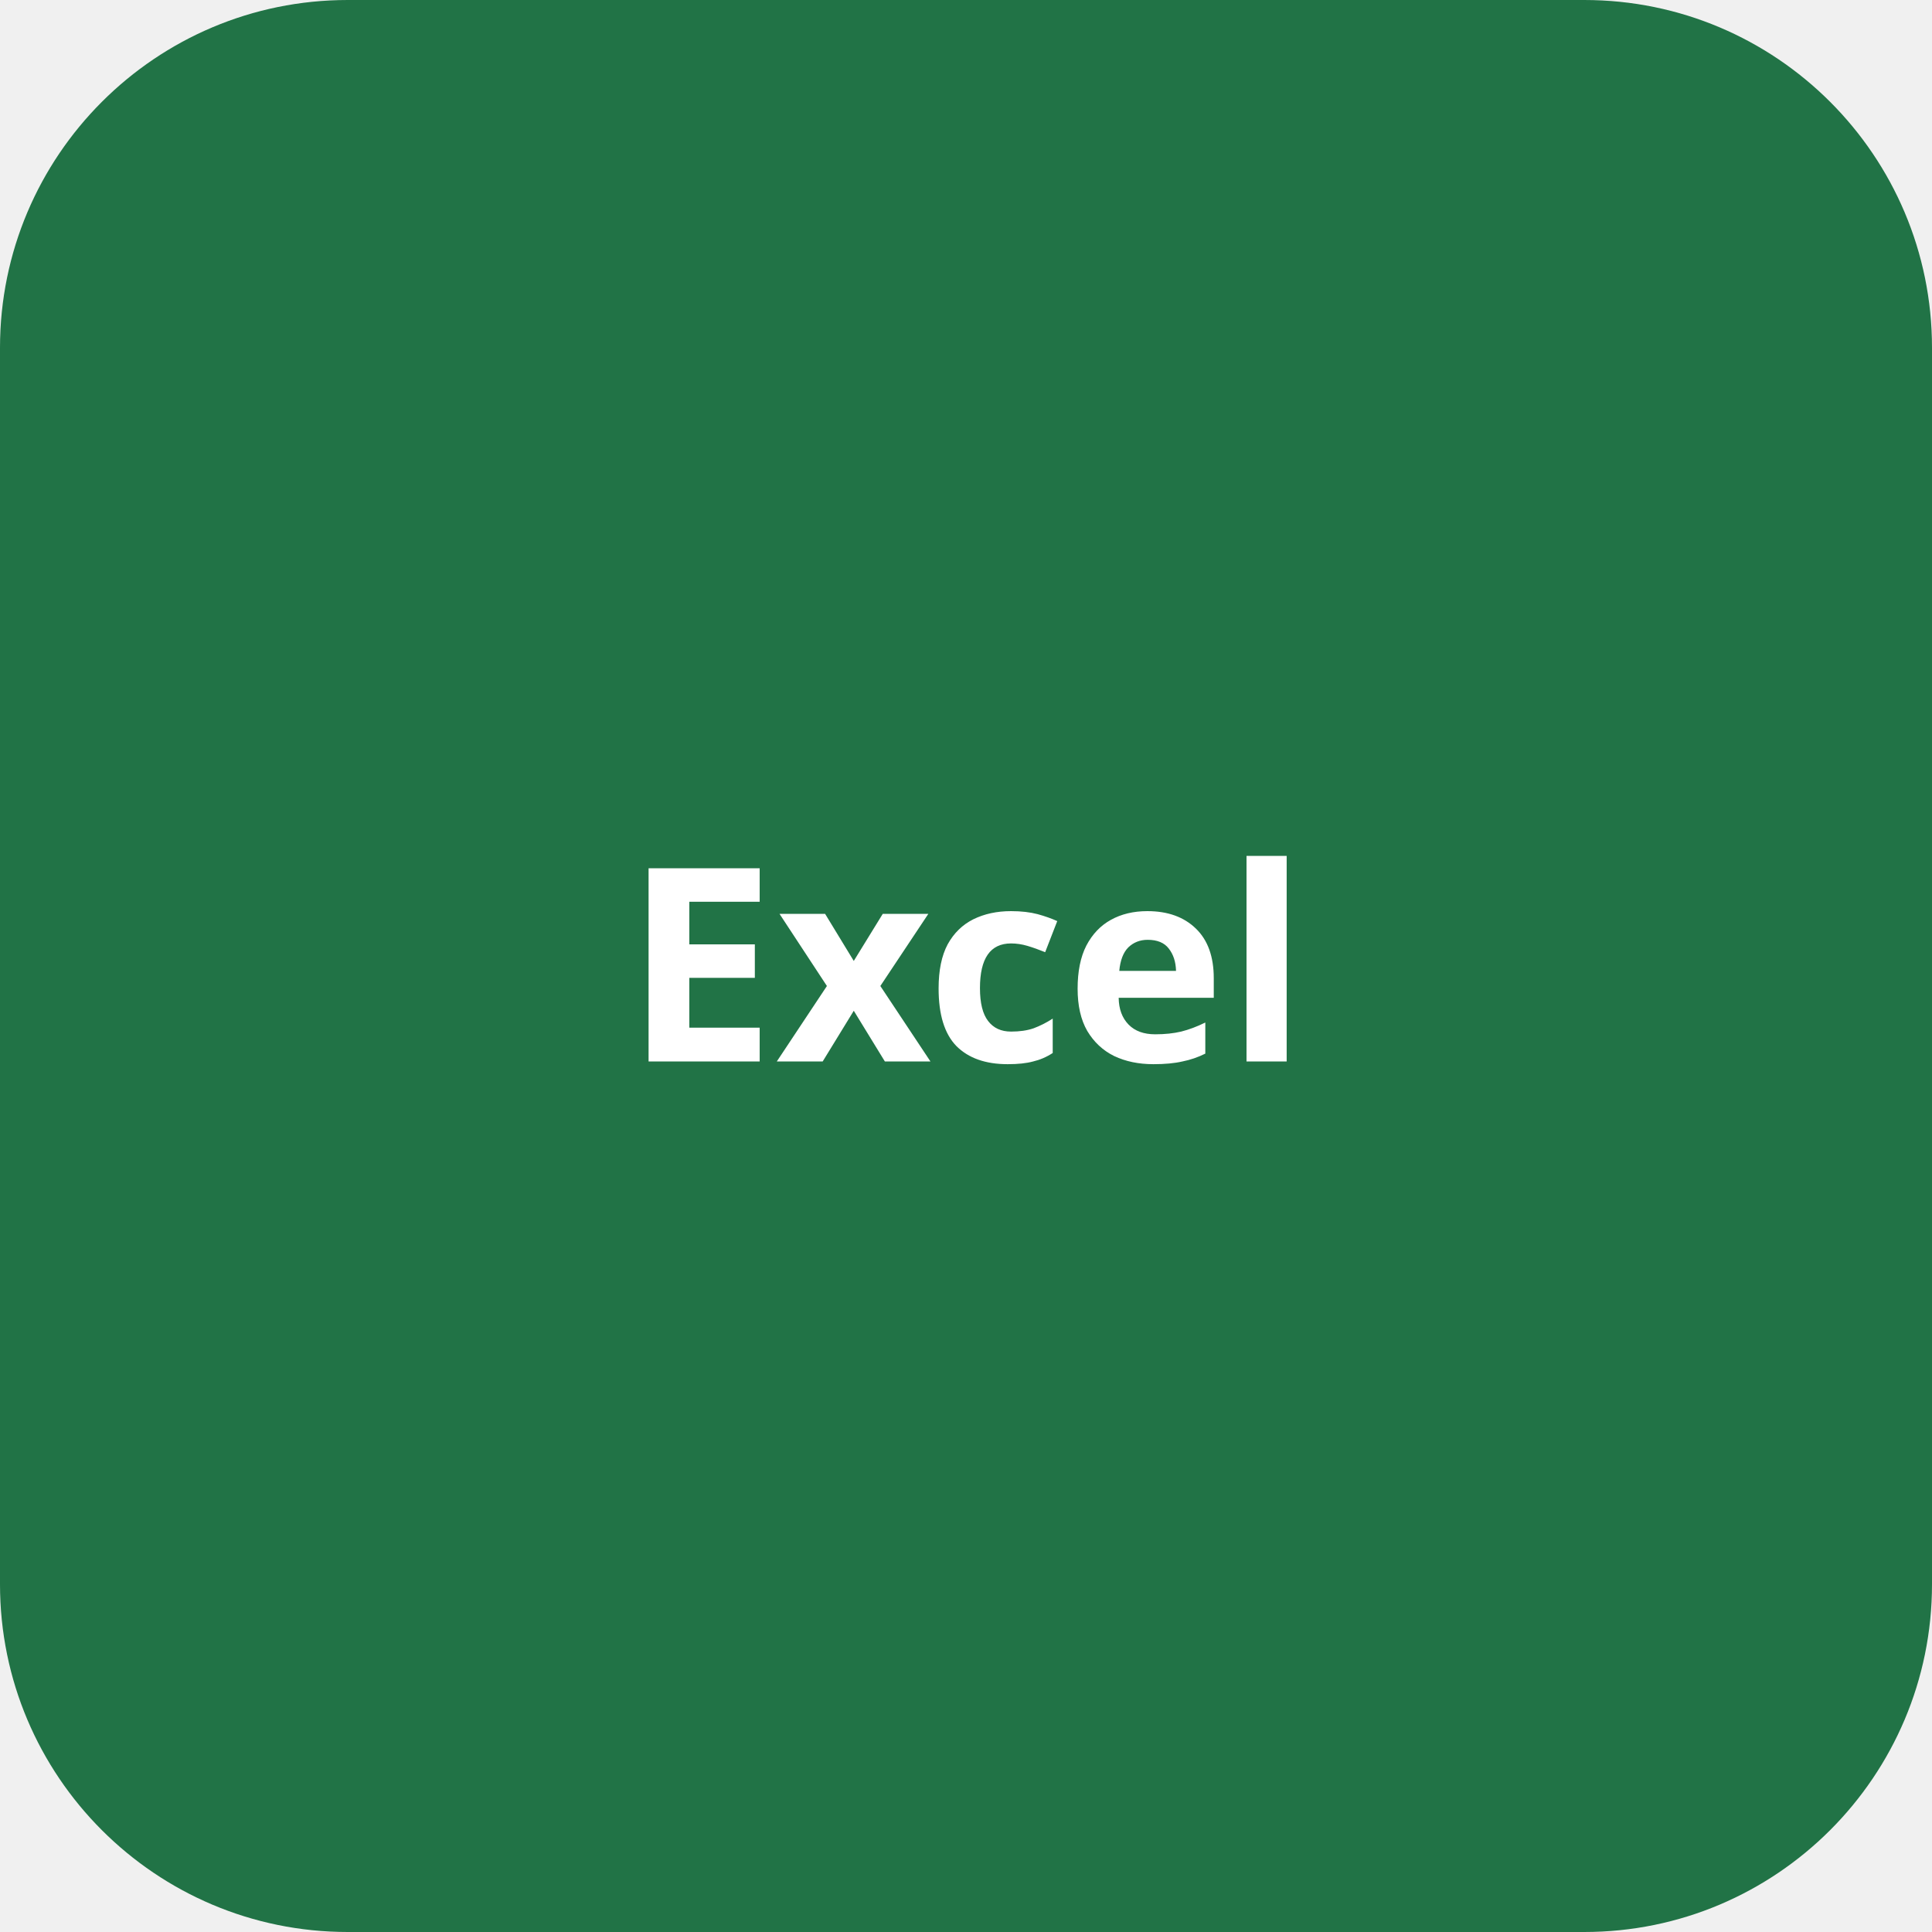
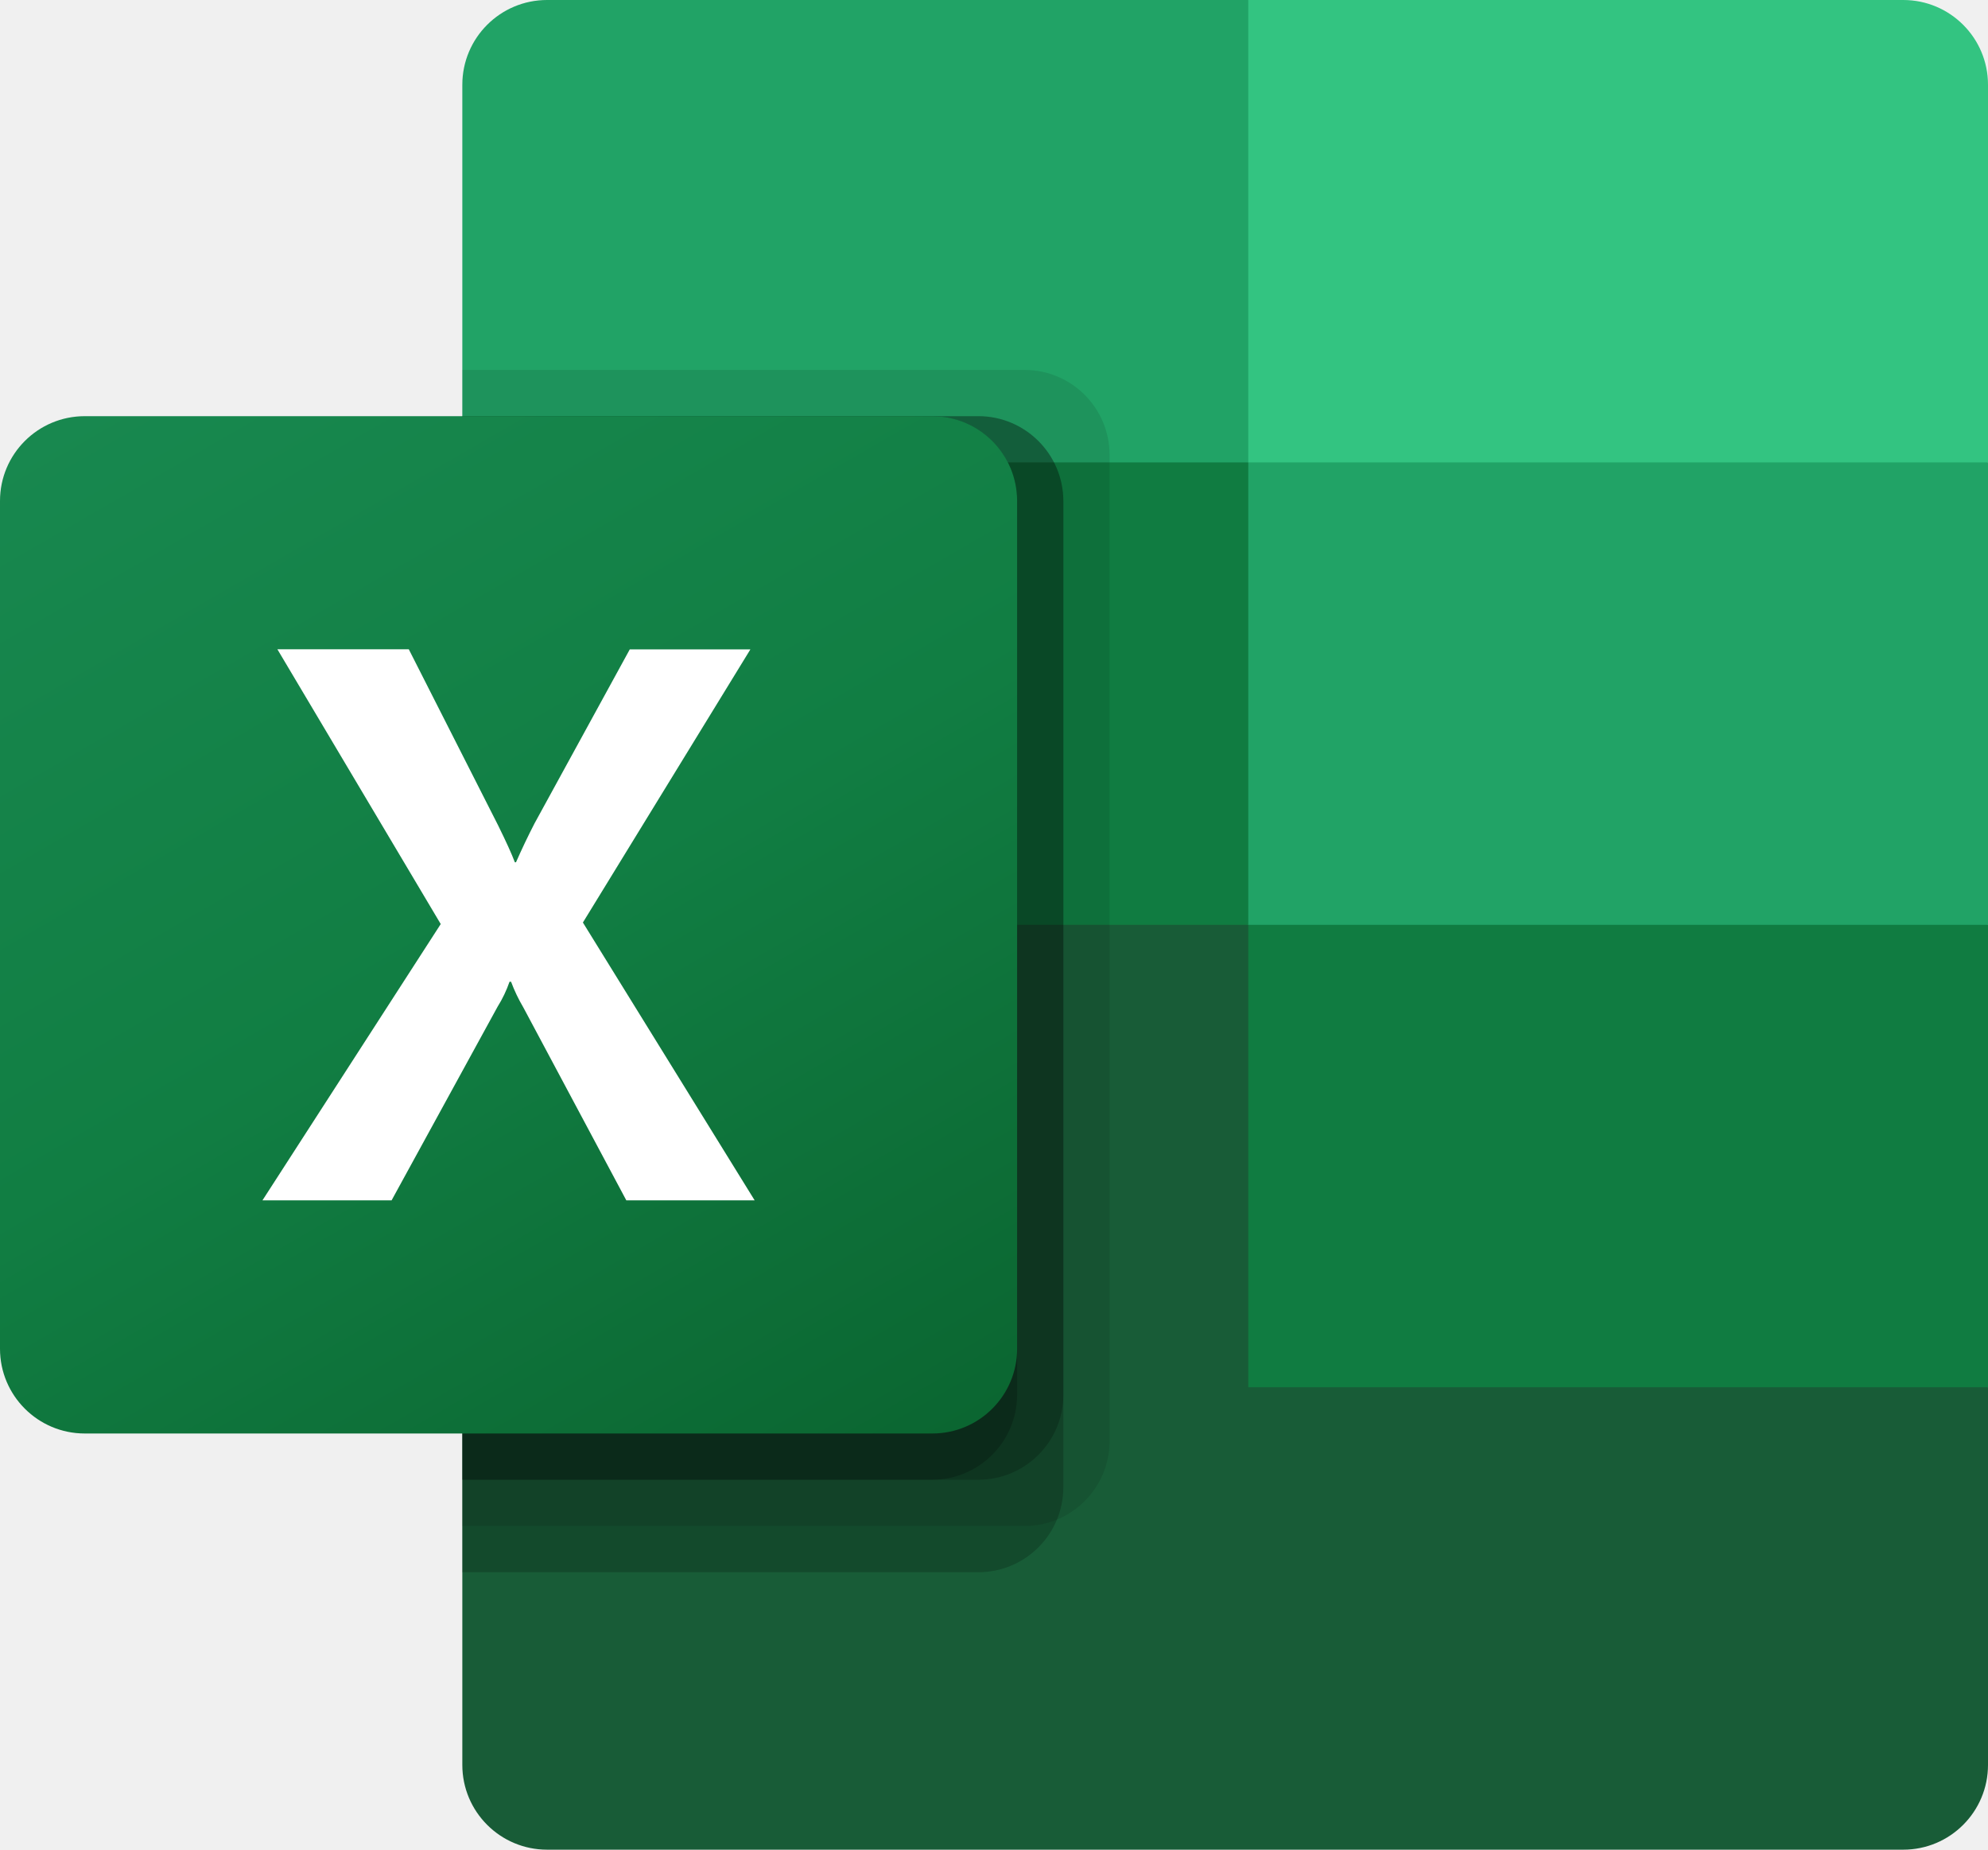
- <svg xmlns="http://www.w3.org/2000/svg" viewBox="0 0 100 100">
-   <rect width="100" height="100" rx="18" ry="18" fill="#217346" />
-   <text x="50" y="50" dominant-baseline="middle" text-anchor="middle" font-family="system-ui, sans-serif" font-weight="700" font-size="14" fill="white">Excel</text>
+ <svg xmlns="http://www.w3.org/2000/svg" version="1.1" id="Livello_1" x="0px" y="0px" viewBox="0 0 2289.75 2130" enable-background="new 0 0 2289.75 2130" xml:space="preserve">
+   <path fill="#185C37" d="M1437.75,1011.75L532.5,852v1180.393c0,53.907,43.7,97.607,97.607,97.607l0,0h1562.036  c53.907,0,97.607-43.7,97.607-97.607l0,0V1597.5L1437.75,1011.75z" />
+   <path fill="#21A366" d="M1437.75,0H630.107C576.2,0,532.5,43.7,532.5,97.607c0,0,0,0,0,0V532.5l905.25,532.5L1917,1224.75  L2289.75,1065V532.5L1437.75,0z" />
+   <path fill="#107C41" d="M532.5,532.5h905.25V1065H532.5V532.5z" />
+   <path opacity="0.1" enable-background="new    " d="M1180.393,426H532.5v1331.25h647.893c53.834-0.175,97.432-43.773,97.607-97.607  V523.607C1277.825,469.773,1234.227,426.175,1180.393,426z" />
+   <path opacity="0.2" enable-background="new    " d="M1127.143,479.25H532.5V1810.5h594.643  c53.834-0.175,97.432-43.773,97.607-97.607V576.857C1224.575,523.023,1180.977,479.425,1127.143,479.25z" />
+   <path opacity="0.2" enable-background="new    " d="M1127.143,479.25H532.5V1704h594.643c53.834-0.175,97.432-43.773,97.607-97.607  V576.857C1224.575,523.023,1180.977,479.425,1127.143,479.25z" />
+   <path opacity="0.2" enable-background="new    " d="M1073.893,479.25H532.5V1704h541.393c53.834-0.175,97.432-43.773,97.607-97.607  V576.857C1171.325,523.023,1127.727,479.425,1073.893,479.25z" />
+   <linearGradient id="SVGID_1_" gradientUnits="userSpaceOnUse" x1="203.513" y1="1729.018" x2="967.987" y2="404.982" gradientTransform="matrix(1 0 0 -1 0 2132)">
+     <stop offset="0" style="stop-color:#18884F" />
+     <stop offset="0.5" style="stop-color:#117E43" />
+     <stop offset="1" style="stop-color:#0B6631" />
+   </linearGradient>
+   <path fill="url(#SVGID_1_)" d="M97.607,479.25h976.285c53.907,0,97.607,43.7,97.607,97.607v976.285  c0,53.907-43.7,97.607-97.607,97.607H97.607C43.7,1650.75,0,1607.05,0,1553.143V576.857C0,522.95,43.7,479.25,97.607,479.25z" />
+   <path fill="#FFFFFF" d="M302.3,1382.264l205.332-318.169L319.5,747.683h151.336l102.666,202.35  c9.479,19.223,15.975,33.494,19.49,42.919h1.331c6.745-15.336,13.845-30.228,21.3-44.677L725.371,747.79h138.929l-192.925,314.548  L869.2,1382.263H721.378L602.79,1160.158c-5.586-9.45-10.326-19.376-14.164-29.66h-1.757c-3.474,10.075-8.083,19.722-13.739,28.755  l-122.102,223.011H302.3z" />
+   <path fill="#33C481" d="M2192.143,0H1437.75v532.5h852V97.607C2289.75,43.7,2246.05,0,2192.143,0L2192.143,0z" />
+   <path fill="#107C41" d="M1437.75,1065h852v532.5h-852V1065z" />
</svg>
